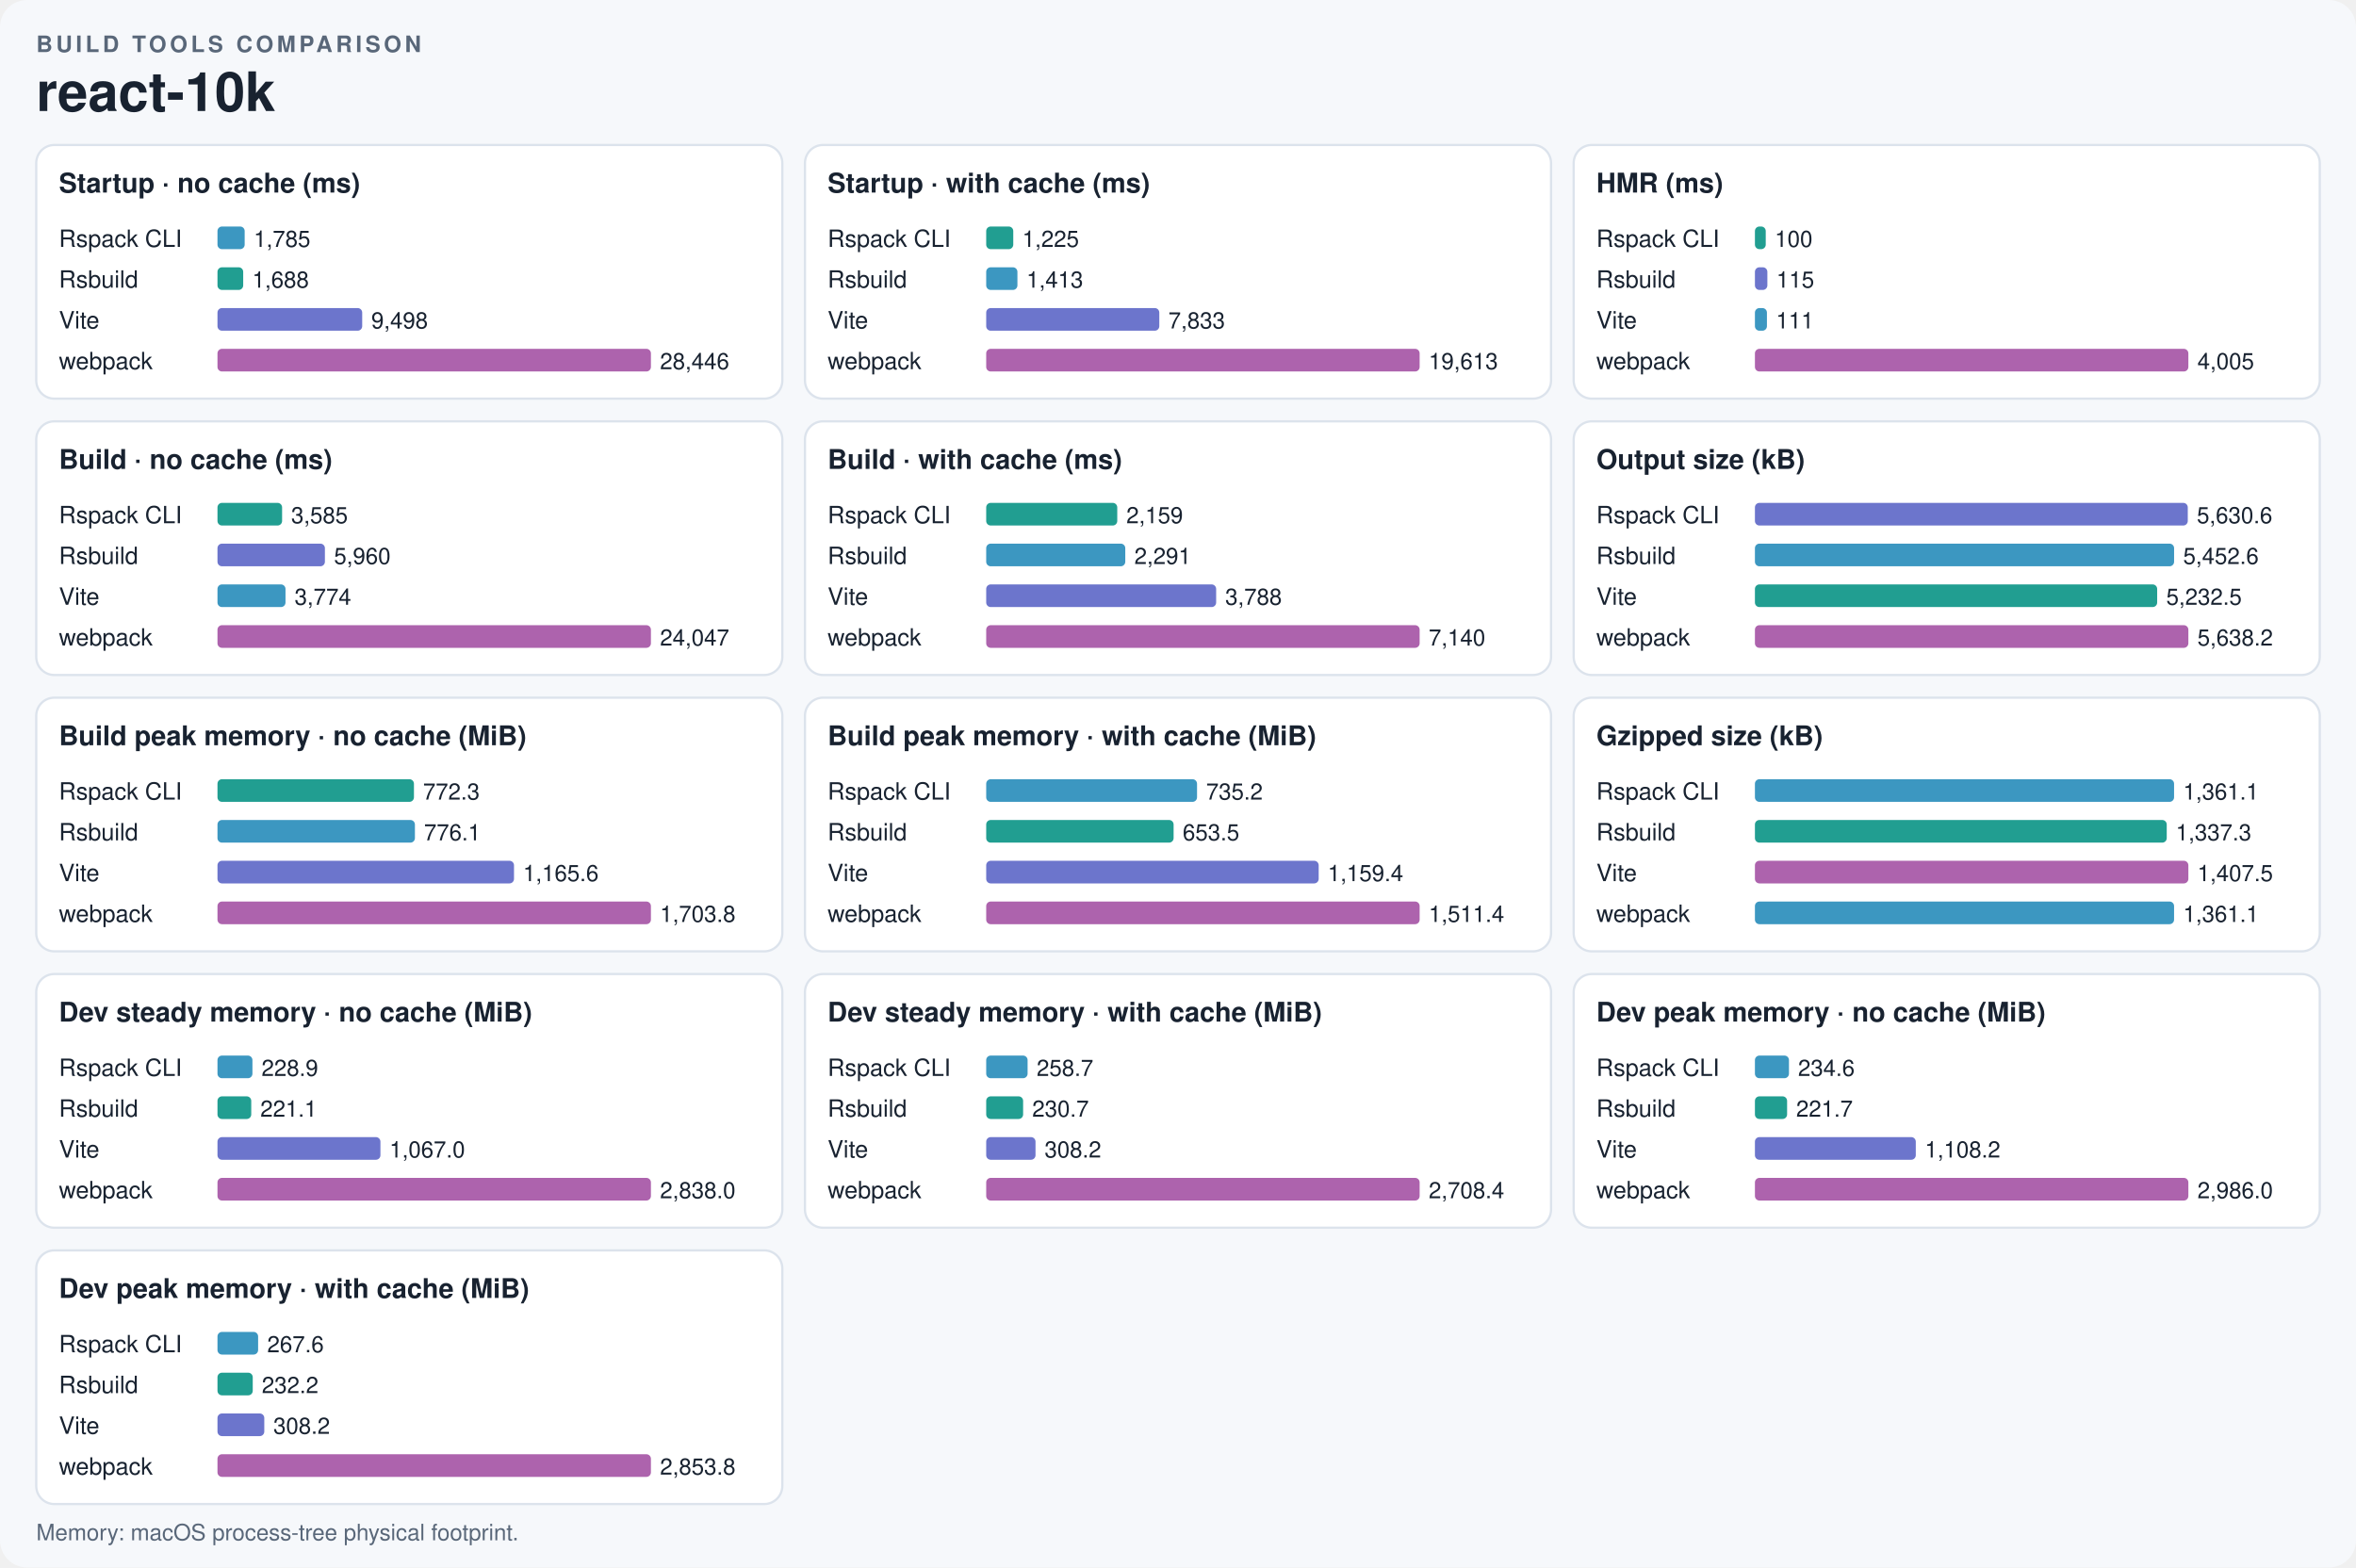
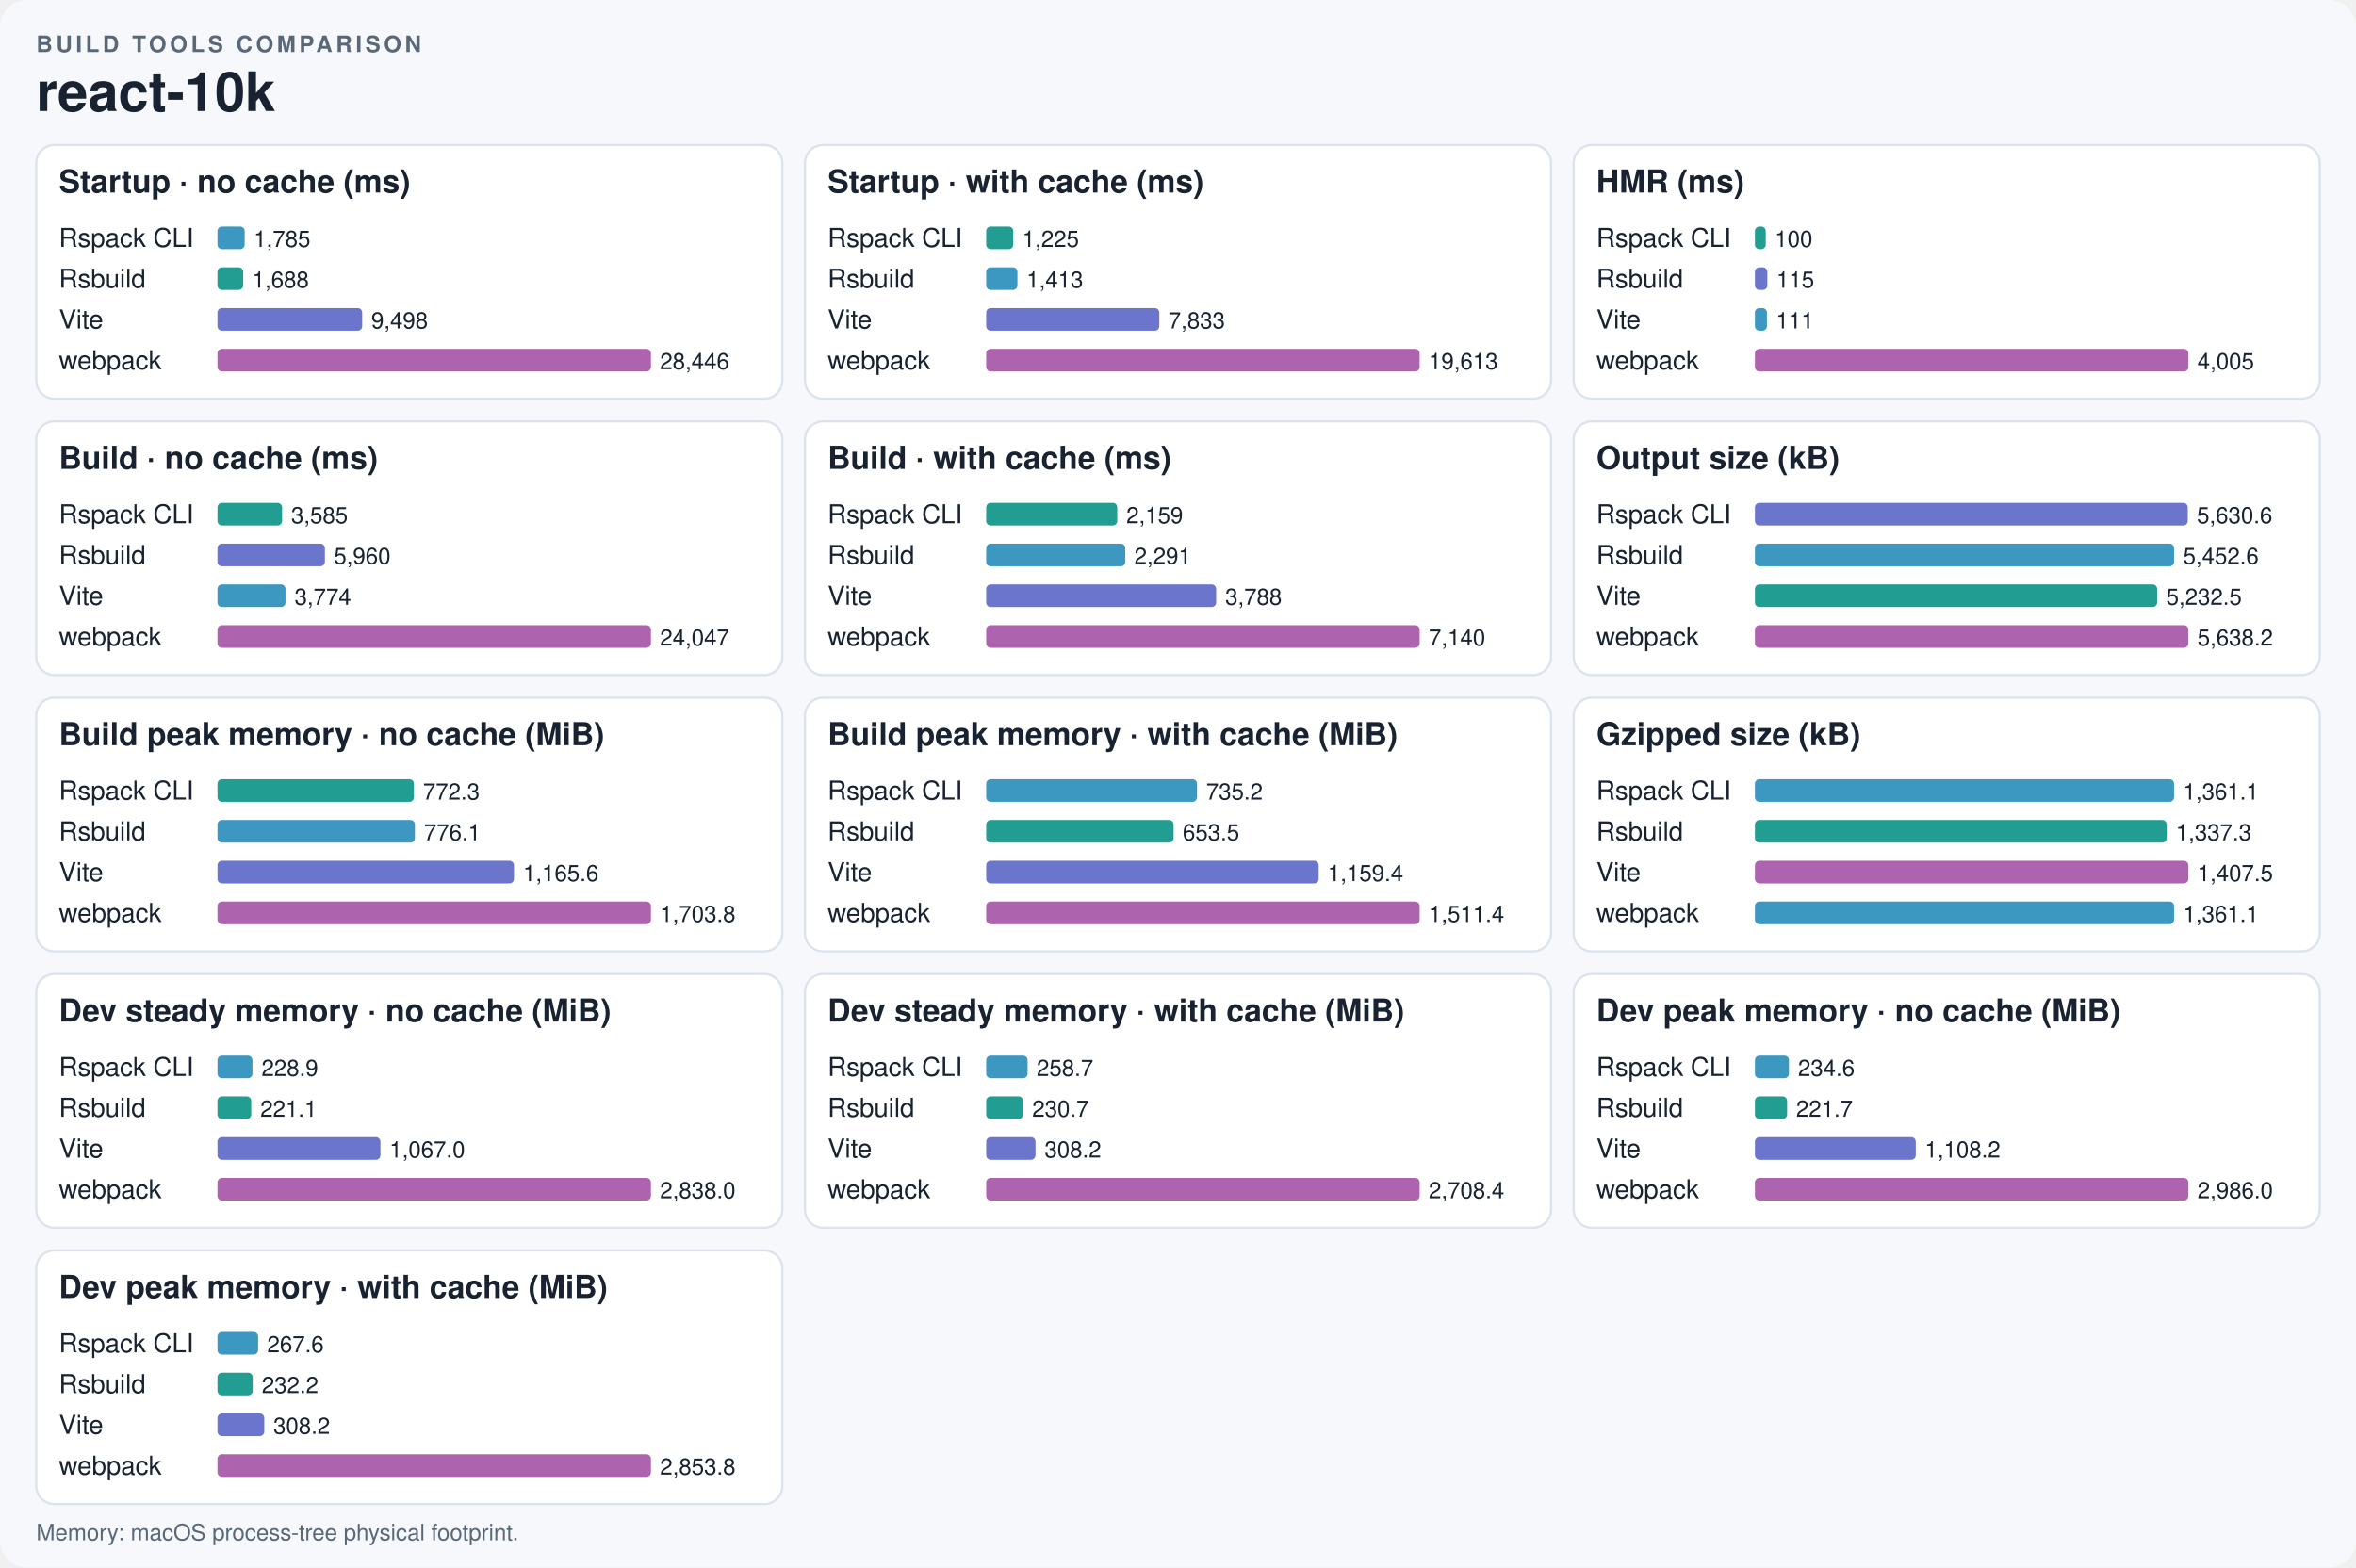
<svg xmlns="http://www.w3.org/2000/svg" width="1040" height="692" viewBox="0 0 1040 692" role="img" aria-labelledby="title description">
  <g font-family="-apple-system, BlinkMacSystemFont, 'Segoe UI', Helvetica, Arial, sans-serif" style="font-variant-numeric:tabular-nums">
    <rect width="1040" height="692" rx="12" fill="#f6f8fb" />
    <text x="16" y="23" font-size="10" fill="#596779" font-weight="700" letter-spacing="1.5">BUILD TOOLS COMPARISON</text>
    <text x="16" y="49" font-size="24" fill="#182230" font-weight="700">react-10k</text>
    <g class="chart" data-metric="Startup (no cache)" data-table="Development metrics" data-scale="28446">
      <rect x="16" y="64" width="329.333" height="112" rx="8" fill="#ffffff" stroke="#dce3ec" />
-       <text x="26" y="85" font-size="12" fill="#182230" font-weight="650">Startup · no cache (ms)</text>
-       <text x="26" y="109" font-size="10.5" fill="#182230">Rspack CLI</text>
+       <text x="26" y="85" font-size="14" fill="#182230" font-weight="650">Startup · no cache (ms)</text>
+       <text x="26" y="109" font-size="11.5" fill="#182230">Rspack CLI</text>
      <rect class="bar" data-rank="2" x="96" y="100" width="12.006" height="10" rx="2" fill="#3c97c1" />
      <text x="112.006" y="109" font-size="10" fill="#182230">1,785</text>
-       <text x="26" y="127" font-size="10.5" fill="#182230">Rsbuild</text>
+       <text x="26" y="127" font-size="11.5" fill="#182230">Rsbuild</text>
      <rect class="bar" data-rank="1" x="96" y="118" width="11.354" height="10" rx="2" fill="#219e91" />
      <text x="111.354" y="127" font-size="10" fill="#182230">1,688</text>
-       <text x="26" y="145" font-size="10.5" fill="#182230">Vite</text>
+       <text x="26" y="145" font-size="11.5" fill="#182230">Vite</text>
      <rect class="bar" data-rank="3" x="96" y="136" width="63.885" height="10" rx="2" fill="#6c75cc" />
      <text x="163.885" y="145" font-size="10" fill="#182230">9,498</text>
-       <text x="26" y="163" font-size="10.5" fill="#182230">webpack</text>
+       <text x="26" y="163" font-size="11.5" fill="#182230">webpack</text>
      <rect class="bar" data-rank="4" x="96" y="154" width="191.333" height="10" rx="2" fill="#ad63ad" />
      <text x="291.333" y="163" font-size="10" fill="#182230">28,446</text>
    </g>
    <g class="chart" data-metric="Startup (with cache)" data-table="Development metrics" data-scale="19613">
      <rect x="355.333" y="64" width="329.333" height="112" rx="8" fill="#ffffff" stroke="#dce3ec" />
-       <text x="365.333" y="85" font-size="12" fill="#182230" font-weight="650">Startup · with cache (ms)</text>
-       <text x="365.333" y="109" font-size="10.5" fill="#182230">Rspack CLI</text>
+       <text x="365.333" y="85" font-size="14" fill="#182230" font-weight="650">Startup · with cache (ms)</text>
+       <text x="365.333" y="109" font-size="11.5" fill="#182230">Rspack CLI</text>
      <rect class="bar" data-rank="1" x="435.333" y="100" width="11.950" height="10" rx="2" fill="#219e91" />
      <text x="451.284" y="109" font-size="10" fill="#182230">1,225</text>
-       <text x="365.333" y="127" font-size="10.5" fill="#182230">Rsbuild</text>
+       <text x="365.333" y="127" font-size="11.5" fill="#182230">Rsbuild</text>
      <rect class="bar" data-rank="2" x="435.333" y="118" width="13.784" height="10" rx="2" fill="#3c97c1" />
      <text x="453.118" y="127" font-size="10" fill="#182230">1,413</text>
-       <text x="365.333" y="145" font-size="10.5" fill="#182230">Vite</text>
+       <text x="365.333" y="145" font-size="11.5" fill="#182230">Vite</text>
      <rect class="bar" data-rank="3" x="435.333" y="136" width="76.414" height="10" rx="2" fill="#6c75cc" />
      <text x="515.748" y="145" font-size="10" fill="#182230">7,833</text>
-       <text x="365.333" y="163" font-size="10.5" fill="#182230">webpack</text>
+       <text x="365.333" y="163" font-size="11.5" fill="#182230">webpack</text>
      <rect class="bar" data-rank="4" x="435.333" y="154" width="191.333" height="10" rx="2" fill="#ad63ad" />
      <text x="630.667" y="163" font-size="10" fill="#182230">19,613</text>
    </g>
    <g class="chart" data-metric="HMR" data-table="Development metrics" data-scale="4005">
      <rect x="694.667" y="64" width="329.333" height="112" rx="8" fill="#ffffff" stroke="#dce3ec" />
-       <text x="704.667" y="85" font-size="12" fill="#182230" font-weight="650">HMR (ms)</text>
-       <text x="704.667" y="109" font-size="10.5" fill="#182230">Rspack CLI</text>
+       <text x="704.667" y="85" font-size="14" fill="#182230" font-weight="650">HMR (ms)</text>
+       <text x="704.667" y="109" font-size="11.5" fill="#182230">Rspack CLI</text>
      <rect class="bar" data-rank="1" x="774.667" y="100" width="4.777" height="10" rx="2" fill="#219e91" />
      <text x="783.444" y="109" font-size="10" fill="#182230">100</text>
-       <text x="704.667" y="127" font-size="10.5" fill="#182230">Rsbuild</text>
+       <text x="704.667" y="127" font-size="11.5" fill="#182230">Rsbuild</text>
      <rect class="bar" data-rank="3" x="774.667" y="118" width="5.494" height="10" rx="2" fill="#6c75cc" />
      <text x="784.161" y="127" font-size="10" fill="#182230">115</text>
-       <text x="704.667" y="145" font-size="10.5" fill="#182230">Vite</text>
+       <text x="704.667" y="145" font-size="11.5" fill="#182230">Vite</text>
      <rect class="bar" data-rank="2" x="774.667" y="136" width="5.303" height="10" rx="2" fill="#3c97c1" />
      <text x="783.97" y="145" font-size="10" fill="#182230">111</text>
-       <text x="704.667" y="163" font-size="10.5" fill="#182230">webpack</text>
+       <text x="704.667" y="163" font-size="11.5" fill="#182230">webpack</text>
      <rect class="bar" data-rank="4" x="774.667" y="154" width="191.333" height="10" rx="2" fill="#ad63ad" />
      <text x="970" y="163" font-size="10" fill="#182230">4,005</text>
    </g>
    <g class="chart" data-metric="Build (no cache)" data-table="Build metrics" data-scale="24047">
      <rect x="16" y="186" width="329.333" height="112" rx="8" fill="#ffffff" stroke="#dce3ec" />
-       <text x="26" y="207" font-size="12" fill="#182230" font-weight="650">Build · no cache (ms)</text>
-       <text x="26" y="231" font-size="10.5" fill="#182230">Rspack CLI</text>
+       <text x="26" y="207" font-size="14" fill="#182230" font-weight="650">Build · no cache (ms)</text>
+       <text x="26" y="231" font-size="11.5" fill="#182230">Rspack CLI</text>
      <rect class="bar" data-rank="1" x="96" y="222" width="28.525" height="10" rx="2" fill="#219e91" />
      <text x="128.525" y="231" font-size="10" fill="#182230">3,585</text>
-       <text x="26" y="249" font-size="10.5" fill="#182230">Rsbuild</text>
+       <text x="26" y="249" font-size="11.5" fill="#182230">Rsbuild</text>
      <rect class="bar" data-rank="3" x="96" y="240" width="47.422" height="10" rx="2" fill="#6c75cc" />
      <text x="147.422" y="249" font-size="10" fill="#182230">5,960</text>
-       <text x="26" y="267" font-size="10.5" fill="#182230">Vite</text>
+       <text x="26" y="267" font-size="11.5" fill="#182230">Vite</text>
      <rect class="bar" data-rank="2" x="96" y="258" width="30.028" height="10" rx="2" fill="#3c97c1" />
      <text x="130.028" y="267" font-size="10" fill="#182230">3,774</text>
-       <text x="26" y="285" font-size="10.5" fill="#182230">webpack</text>
+       <text x="26" y="285" font-size="11.5" fill="#182230">webpack</text>
      <rect class="bar" data-rank="4" x="96" y="276" width="191.333" height="10" rx="2" fill="#ad63ad" />
      <text x="291.333" y="285" font-size="10" fill="#182230">24,047</text>
    </g>
    <g class="chart" data-metric="Build (with cache)" data-table="Build metrics" data-scale="7140">
      <rect x="355.333" y="186" width="329.333" height="112" rx="8" fill="#ffffff" stroke="#dce3ec" />
-       <text x="365.333" y="207" font-size="12" fill="#182230" font-weight="650">Build · with cache (ms)</text>
-       <text x="365.333" y="231" font-size="10.5" fill="#182230">Rspack CLI</text>
+       <text x="365.333" y="207" font-size="14" fill="#182230" font-weight="650">Build · with cache (ms)</text>
+       <text x="365.333" y="231" font-size="11.5" fill="#182230">Rspack CLI</text>
      <rect class="bar" data-rank="1" x="435.333" y="222" width="57.856" height="10" rx="2" fill="#219e91" />
      <text x="497.189" y="231" font-size="10" fill="#182230">2,159</text>
-       <text x="365.333" y="249" font-size="10.5" fill="#182230">Rsbuild</text>
+       <text x="365.333" y="249" font-size="11.5" fill="#182230">Rsbuild</text>
      <rect class="bar" data-rank="2" x="435.333" y="240" width="61.393" height="10" rx="2" fill="#3c97c1" />
      <text x="500.726" y="249" font-size="10" fill="#182230">2,291</text>
-       <text x="365.333" y="267" font-size="10.5" fill="#182230">Vite</text>
+       <text x="365.333" y="267" font-size="11.5" fill="#182230">Vite</text>
      <rect class="bar" data-rank="3" x="435.333" y="258" width="101.508" height="10" rx="2" fill="#6c75cc" />
      <text x="540.842" y="267" font-size="10" fill="#182230">3,788</text>
-       <text x="365.333" y="285" font-size="10.5" fill="#182230">webpack</text>
+       <text x="365.333" y="285" font-size="11.5" fill="#182230">webpack</text>
      <rect class="bar" data-rank="4" x="435.333" y="276" width="191.333" height="10" rx="2" fill="#ad63ad" />
      <text x="630.667" y="285" font-size="10" fill="#182230">7,140</text>
    </g>
    <g class="chart" data-metric="Output size" data-table="Build metrics" data-scale="5638.2">
      <rect x="694.667" y="186" width="329.333" height="112" rx="8" fill="#ffffff" stroke="#dce3ec" />
-       <text x="704.667" y="207" font-size="12" fill="#182230" font-weight="650">Output size (kB)</text>
-       <text x="704.667" y="231" font-size="10.5" fill="#182230">Rspack CLI</text>
+       <text x="704.667" y="207" font-size="14" fill="#182230" font-weight="650">Output size (kB)</text>
+       <text x="704.667" y="231" font-size="11.5" fill="#182230">Rspack CLI</text>
      <rect class="bar" data-rank="3" x="774.667" y="222" width="191.075" height="10" rx="2" fill="#6c75cc" />
      <text x="969.742" y="231" font-size="10" fill="#182230">5,630.6</text>
-       <text x="704.667" y="249" font-size="10.5" fill="#182230">Rsbuild</text>
+       <text x="704.667" y="249" font-size="11.5" fill="#182230">Rsbuild</text>
      <rect class="bar" data-rank="2" x="774.667" y="240" width="185.035" height="10" rx="2" fill="#3c97c1" />
      <text x="963.702" y="249" font-size="10" fill="#182230">5,452.6</text>
-       <text x="704.667" y="267" font-size="10.5" fill="#182230">Vite</text>
+       <text x="704.667" y="267" font-size="11.5" fill="#182230">Vite</text>
      <rect class="bar" data-rank="1" x="774.667" y="258" width="177.566" height="10" rx="2" fill="#219e91" />
      <text x="956.232" y="267" font-size="10" fill="#182230">5,232.5</text>
-       <text x="704.667" y="285" font-size="10.5" fill="#182230">webpack</text>
+       <text x="704.667" y="285" font-size="11.5" fill="#182230">webpack</text>
      <rect class="bar" data-rank="4" x="774.667" y="276" width="191.333" height="10" rx="2" fill="#ad63ad" />
      <text x="970" y="285" font-size="10" fill="#182230">5,638.2</text>
    </g>
    <g class="chart" data-metric="Peak (no cache)" data-table="Build memory (MiB)" data-scale="1703.8">
      <rect x="16" y="308" width="329.333" height="112" rx="8" fill="#ffffff" stroke="#dce3ec" />
-       <text x="26" y="329" font-size="12" fill="#182230" font-weight="650">Build peak memory · no cache (MiB)</text>
-       <text x="26" y="353" font-size="10.5" fill="#182230">Rspack CLI</text>
+       <text x="26" y="329" font-size="14" fill="#182230" font-weight="650">Build peak memory · no cache (MiB)</text>
+       <text x="26" y="353" font-size="11.5" fill="#182230">Rspack CLI</text>
      <rect class="bar" data-rank="1" x="96" y="344" width="86.728" height="10" rx="2" fill="#219e91" />
      <text x="186.728" y="353" font-size="10" fill="#182230">772.3</text>
-       <text x="26" y="371" font-size="10.5" fill="#182230">Rsbuild</text>
+       <text x="26" y="371" font-size="11.5" fill="#182230">Rsbuild</text>
      <rect class="bar" data-rank="2" x="96" y="362" width="87.154" height="10" rx="2" fill="#3c97c1" />
      <text x="187.154" y="371" font-size="10" fill="#182230">776.1</text>
-       <text x="26" y="389" font-size="10.5" fill="#182230">Vite</text>
+       <text x="26" y="389" font-size="11.5" fill="#182230">Vite</text>
      <rect class="bar" data-rank="3" x="96" y="380" width="130.895" height="10" rx="2" fill="#6c75cc" />
      <text x="230.895" y="389" font-size="10" fill="#182230">1,165.6</text>
-       <text x="26" y="407" font-size="10.5" fill="#182230">webpack</text>
+       <text x="26" y="407" font-size="11.5" fill="#182230">webpack</text>
      <rect class="bar" data-rank="4" x="96" y="398" width="191.333" height="10" rx="2" fill="#ad63ad" />
      <text x="291.333" y="407" font-size="10" fill="#182230">1,703.8</text>
    </g>
    <g class="chart" data-metric="Peak (with cache)" data-table="Build memory (MiB)" data-scale="1511.4">
      <rect x="355.333" y="308" width="329.333" height="112" rx="8" fill="#ffffff" stroke="#dce3ec" />
-       <text x="365.333" y="329" font-size="12" fill="#182230" font-weight="650">Build peak memory · with cache (MiB)</text>
-       <text x="365.333" y="353" font-size="10.5" fill="#182230">Rspack CLI</text>
+       <text x="365.333" y="329" font-size="14" fill="#182230" font-weight="650">Build peak memory · with cache (MiB)</text>
+       <text x="365.333" y="353" font-size="11.5" fill="#182230">Rspack CLI</text>
      <rect class="bar" data-rank="2" x="435.333" y="344" width="93.072" height="10" rx="2" fill="#3c97c1" />
      <text x="532.405" y="353" font-size="10" fill="#182230">735.2</text>
-       <text x="365.333" y="371" font-size="10.5" fill="#182230">Rsbuild</text>
+       <text x="365.333" y="371" font-size="11.5" fill="#182230">Rsbuild</text>
      <rect class="bar" data-rank="1" x="435.333" y="362" width="82.729" height="10" rx="2" fill="#219e91" />
      <text x="522.062" y="371" font-size="10" fill="#182230">653.5</text>
-       <text x="365.333" y="389" font-size="10.5" fill="#182230">Vite</text>
+       <text x="365.333" y="389" font-size="11.5" fill="#182230">Vite</text>
      <rect class="bar" data-rank="3" x="435.333" y="380" width="146.772" height="10" rx="2" fill="#6c75cc" />
      <text x="586.106" y="389" font-size="10" fill="#182230">1,159.4</text>
-       <text x="365.333" y="407" font-size="10.5" fill="#182230">webpack</text>
+       <text x="365.333" y="407" font-size="11.5" fill="#182230">webpack</text>
      <rect class="bar" data-rank="4" x="435.333" y="398" width="191.333" height="10" rx="2" fill="#ad63ad" />
      <text x="630.667" y="407" font-size="10" fill="#182230">1,511.4</text>
    </g>
    <g class="chart" data-metric="Gzipped size" data-table="Build metrics" data-scale="1407.5">
      <rect x="694.667" y="308" width="329.333" height="112" rx="8" fill="#ffffff" stroke="#dce3ec" />
-       <text x="704.667" y="329" font-size="12" fill="#182230" font-weight="650">Gzipped size (kB)</text>
-       <text x="704.667" y="353" font-size="10.5" fill="#182230">Rspack CLI</text>
+       <text x="704.667" y="329" font-size="14" fill="#182230" font-weight="650">Gzipped size (kB)</text>
+       <text x="704.667" y="353" font-size="11.5" fill="#182230">Rspack CLI</text>
      <rect class="bar" data-rank="2" x="774.667" y="344" width="185.026" height="10" rx="2" fill="#3c97c1" />
      <text x="963.692" y="353" font-size="10" fill="#182230">1,361.1</text>
-       <text x="704.667" y="371" font-size="10.5" fill="#182230">Rsbuild</text>
+       <text x="704.667" y="371" font-size="11.5" fill="#182230">Rsbuild</text>
      <rect class="bar" data-rank="1" x="774.667" y="362" width="181.790" height="10" rx="2" fill="#219e91" />
      <text x="960.457" y="371" font-size="10" fill="#182230">1,337.3</text>
-       <text x="704.667" y="389" font-size="10.5" fill="#182230">Vite</text>
+       <text x="704.667" y="389" font-size="11.5" fill="#182230">Vite</text>
      <rect class="bar" data-rank="4" x="774.667" y="380" width="191.333" height="10" rx="2" fill="#ad63ad" />
      <text x="970" y="389" font-size="10" fill="#182230">1,407.5</text>
-       <text x="704.667" y="407" font-size="10.5" fill="#182230">webpack</text>
+       <text x="704.667" y="407" font-size="11.5" fill="#182230">webpack</text>
      <rect class="bar" data-rank="2" x="774.667" y="398" width="185.026" height="10" rx="2" fill="#3c97c1" />
      <text x="963.692" y="407" font-size="10" fill="#182230">1,361.1</text>
    </g>
    <g class="chart" data-metric="Steady (no cache)" data-table="Dev memory (MiB)" data-scale="2838">
      <rect x="16" y="430" width="329.333" height="112" rx="8" fill="#ffffff" stroke="#dce3ec" />
-       <text x="26" y="451" font-size="12" fill="#182230" font-weight="650">Dev steady memory · no cache (MiB)</text>
-       <text x="26" y="475" font-size="10.5" fill="#182230">Rspack CLI</text>
+       <text x="26" y="451" font-size="14" fill="#182230" font-weight="650">Dev steady memory · no cache (MiB)</text>
+       <text x="26" y="475" font-size="11.5" fill="#182230">Rspack CLI</text>
      <rect class="bar" data-rank="2" x="96" y="466" width="15.432" height="10" rx="2" fill="#3c97c1" />
      <text x="115.432" y="475" font-size="10" fill="#182230">228.9</text>
-       <text x="26" y="493" font-size="10.5" fill="#182230">Rsbuild</text>
+       <text x="26" y="493" font-size="11.5" fill="#182230">Rsbuild</text>
      <rect class="bar" data-rank="1" x="96" y="484" width="14.906" height="10" rx="2" fill="#219e91" />
      <text x="114.906" y="493" font-size="10" fill="#182230">221.1</text>
-       <text x="26" y="511" font-size="10.5" fill="#182230">Vite</text>
+       <text x="26" y="511" font-size="11.5" fill="#182230">Vite</text>
      <rect class="bar" data-rank="3" x="96" y="502" width="71.935" height="10" rx="2" fill="#6c75cc" />
      <text x="171.935" y="511" font-size="10" fill="#182230">1,067.0</text>
-       <text x="26" y="529" font-size="10.5" fill="#182230">webpack</text>
+       <text x="26" y="529" font-size="11.5" fill="#182230">webpack</text>
      <rect class="bar" data-rank="4" x="96" y="520" width="191.333" height="10" rx="2" fill="#ad63ad" />
      <text x="291.333" y="529" font-size="10" fill="#182230">2,838.0</text>
    </g>
    <g class="chart" data-metric="Steady (with cache)" data-table="Dev memory (MiB)" data-scale="2708.4">
      <rect x="355.333" y="430" width="329.333" height="112" rx="8" fill="#ffffff" stroke="#dce3ec" />
-       <text x="365.333" y="451" font-size="12" fill="#182230" font-weight="650">Dev steady memory · with cache (MiB)</text>
-       <text x="365.333" y="475" font-size="10.5" fill="#182230">Rspack CLI</text>
+       <text x="365.333" y="451" font-size="14" fill="#182230" font-weight="650">Dev steady memory · with cache (MiB)</text>
+       <text x="365.333" y="475" font-size="11.5" fill="#182230">Rspack CLI</text>
      <rect class="bar" data-rank="2" x="435.333" y="466" width="18.276" height="10" rx="2" fill="#3c97c1" />
      <text x="457.609" y="475" font-size="10" fill="#182230">258.7</text>
-       <text x="365.333" y="493" font-size="10.5" fill="#182230">Rsbuild</text>
+       <text x="365.333" y="493" font-size="11.5" fill="#182230">Rsbuild</text>
      <rect class="bar" data-rank="1" x="435.333" y="484" width="16.298" height="10" rx="2" fill="#219e91" />
      <text x="455.631" y="493" font-size="10" fill="#182230">230.7</text>
-       <text x="365.333" y="511" font-size="10.5" fill="#182230">Vite</text>
+       <text x="365.333" y="511" font-size="11.5" fill="#182230">Vite</text>
      <rect class="bar" data-rank="3" x="435.333" y="502" width="21.773" height="10" rx="2" fill="#6c75cc" />
      <text x="461.106" y="511" font-size="10" fill="#182230">308.2</text>
-       <text x="365.333" y="529" font-size="10.5" fill="#182230">webpack</text>
+       <text x="365.333" y="529" font-size="11.5" fill="#182230">webpack</text>
      <rect class="bar" data-rank="4" x="435.333" y="520" width="191.333" height="10" rx="2" fill="#ad63ad" />
      <text x="630.667" y="529" font-size="10" fill="#182230">2,708.4</text>
    </g>
    <g class="chart" data-metric="Peak (no cache)" data-table="Dev memory (MiB)" data-scale="2986">
      <rect x="694.667" y="430" width="329.333" height="112" rx="8" fill="#ffffff" stroke="#dce3ec" />
-       <text x="704.667" y="451" font-size="12" fill="#182230" font-weight="650">Dev peak memory · no cache (MiB)</text>
-       <text x="704.667" y="475" font-size="10.5" fill="#182230">Rspack CLI</text>
+       <text x="704.667" y="451" font-size="14" fill="#182230" font-weight="650">Dev peak memory · no cache (MiB)</text>
+       <text x="704.667" y="475" font-size="11.5" fill="#182230">Rspack CLI</text>
      <rect class="bar" data-rank="2" x="774.667" y="466" width="15.032" height="10" rx="2" fill="#3c97c1" />
      <text x="793.699" y="475" font-size="10" fill="#182230">234.6</text>
-       <text x="704.667" y="493" font-size="10.5" fill="#182230">Rsbuild</text>
+       <text x="704.667" y="493" font-size="11.5" fill="#182230">Rsbuild</text>
      <rect class="bar" data-rank="1" x="774.667" y="484" width="14.206" height="10" rx="2" fill="#219e91" />
      <text x="792.872" y="493" font-size="10" fill="#182230">221.7</text>
-       <text x="704.667" y="511" font-size="10.5" fill="#182230">Vite</text>
+       <text x="704.667" y="511" font-size="11.5" fill="#182230">Vite</text>
      <rect class="bar" data-rank="3" x="774.667" y="502" width="71.010" height="10" rx="2" fill="#6c75cc" />
      <text x="849.677" y="511" font-size="10" fill="#182230">1,108.2</text>
-       <text x="704.667" y="529" font-size="10.5" fill="#182230">webpack</text>
+       <text x="704.667" y="529" font-size="11.5" fill="#182230">webpack</text>
      <rect class="bar" data-rank="4" x="774.667" y="520" width="191.333" height="10" rx="2" fill="#ad63ad" />
      <text x="970" y="529" font-size="10" fill="#182230">2,986.0</text>
    </g>
    <g class="chart" data-metric="Peak (with cache)" data-table="Dev memory (MiB)" data-scale="2853.8">
      <rect x="16" y="552" width="329.333" height="112" rx="8" fill="#ffffff" stroke="#dce3ec" />
-       <text x="26" y="573" font-size="12" fill="#182230" font-weight="650">Dev peak memory · with cache (MiB)</text>
-       <text x="26" y="597" font-size="10.5" fill="#182230">Rspack CLI</text>
+       <text x="26" y="573" font-size="14" fill="#182230" font-weight="650">Dev peak memory · with cache (MiB)</text>
+       <text x="26" y="597" font-size="11.5" fill="#182230">Rspack CLI</text>
      <rect class="bar" data-rank="2" x="96" y="588" width="17.941" height="10" rx="2" fill="#3c97c1" />
      <text x="117.941" y="597" font-size="10" fill="#182230">267.6</text>
-       <text x="26" y="615" font-size="10.5" fill="#182230">Rsbuild</text>
+       <text x="26" y="615" font-size="11.5" fill="#182230">Rsbuild</text>
      <rect class="bar" data-rank="1" x="96" y="606" width="15.568" height="10" rx="2" fill="#219e91" />
      <text x="115.568" y="615" font-size="10" fill="#182230">232.2</text>
-       <text x="26" y="633" font-size="10.5" fill="#182230">Vite</text>
+       <text x="26" y="633" font-size="11.5" fill="#182230">Vite</text>
      <rect class="bar" data-rank="3" x="96" y="624" width="20.663" height="10" rx="2" fill="#6c75cc" />
      <text x="120.663" y="633" font-size="10" fill="#182230">308.2</text>
-       <text x="26" y="651" font-size="10.5" fill="#182230">webpack</text>
+       <text x="26" y="651" font-size="11.5" fill="#182230">webpack</text>
      <rect class="bar" data-rank="4" x="96" y="642" width="191.333" height="10" rx="2" fill="#ad63ad" />
      <text x="291.333" y="651" font-size="10" fill="#182230">2,853.8</text>
    </g>
    <text x="16" y="680" font-size="10" fill="#596779">Memory: macOS process-tree physical footprint.</text>
  </g>
</svg>
